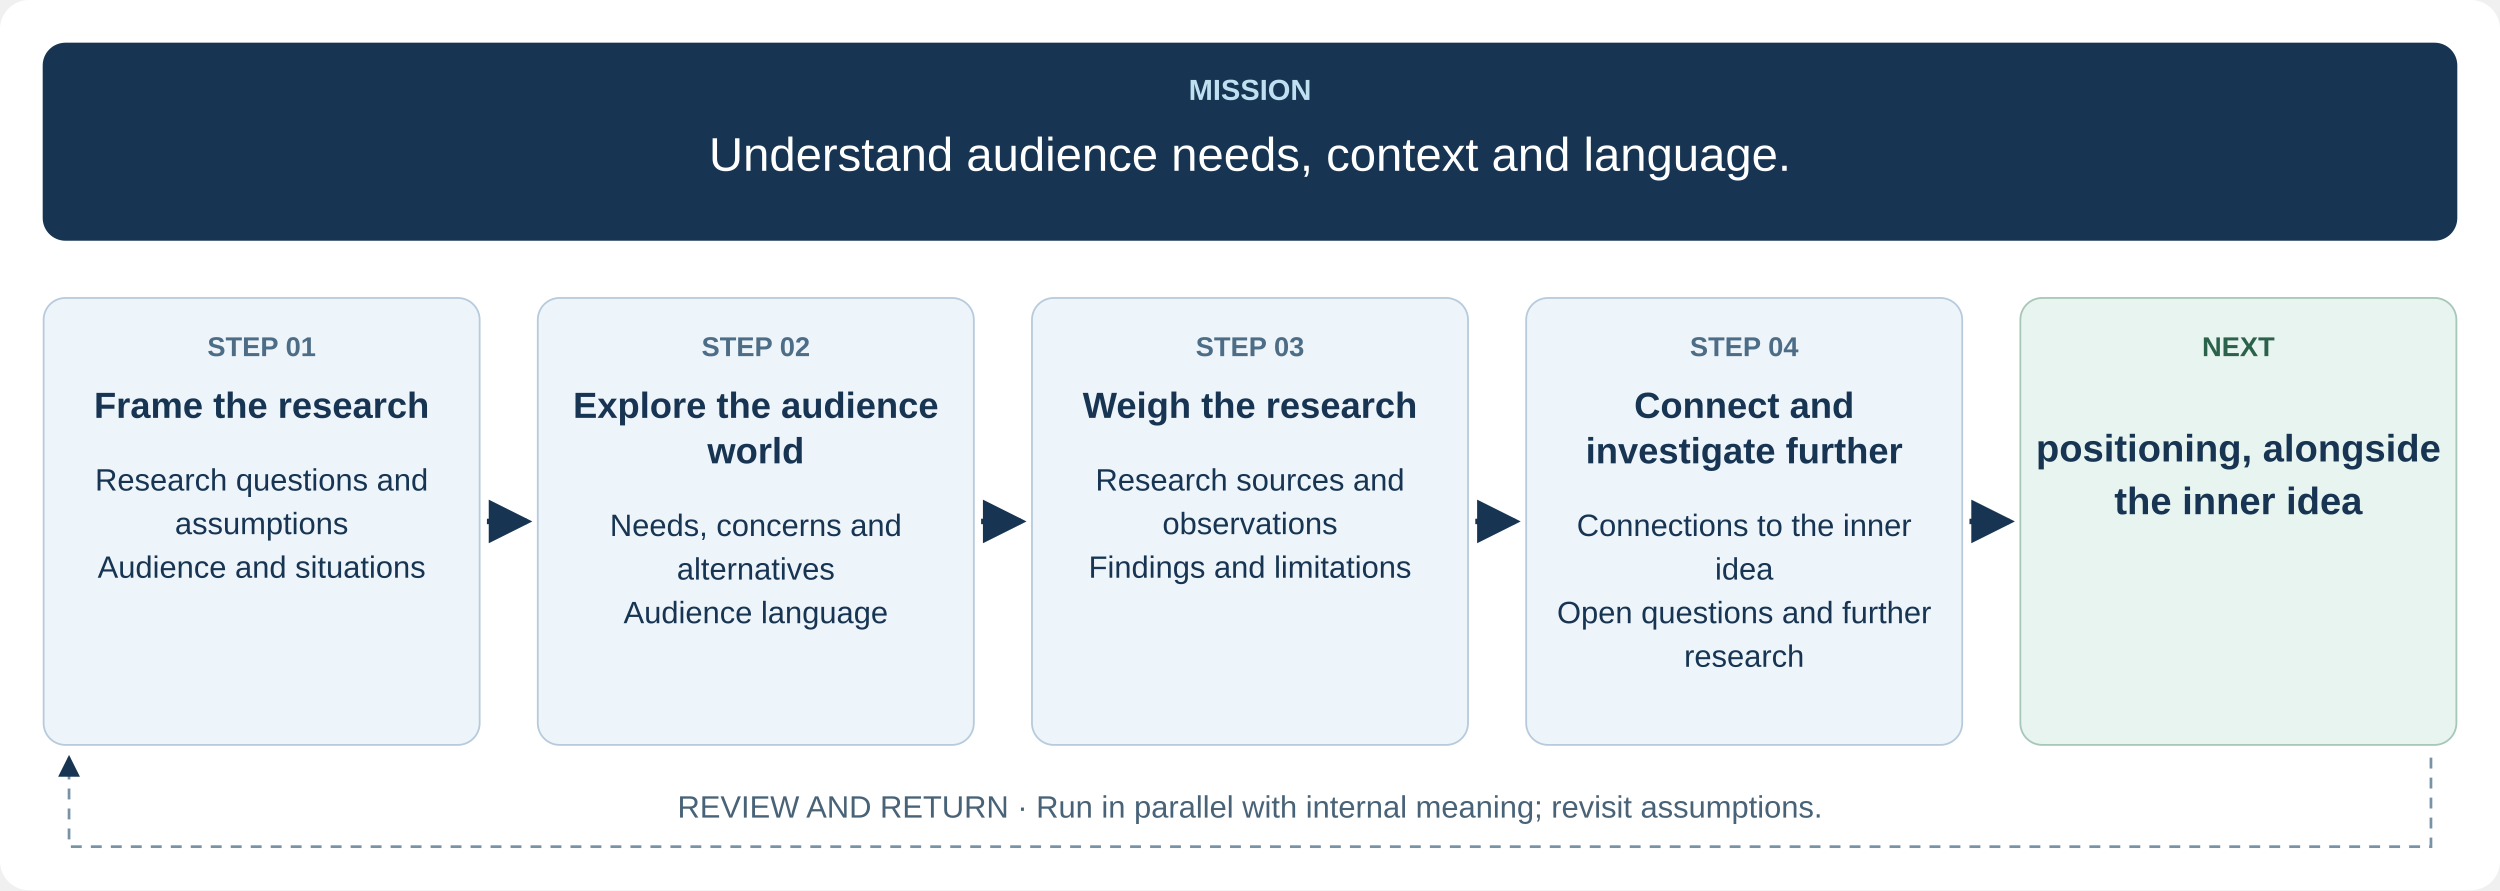
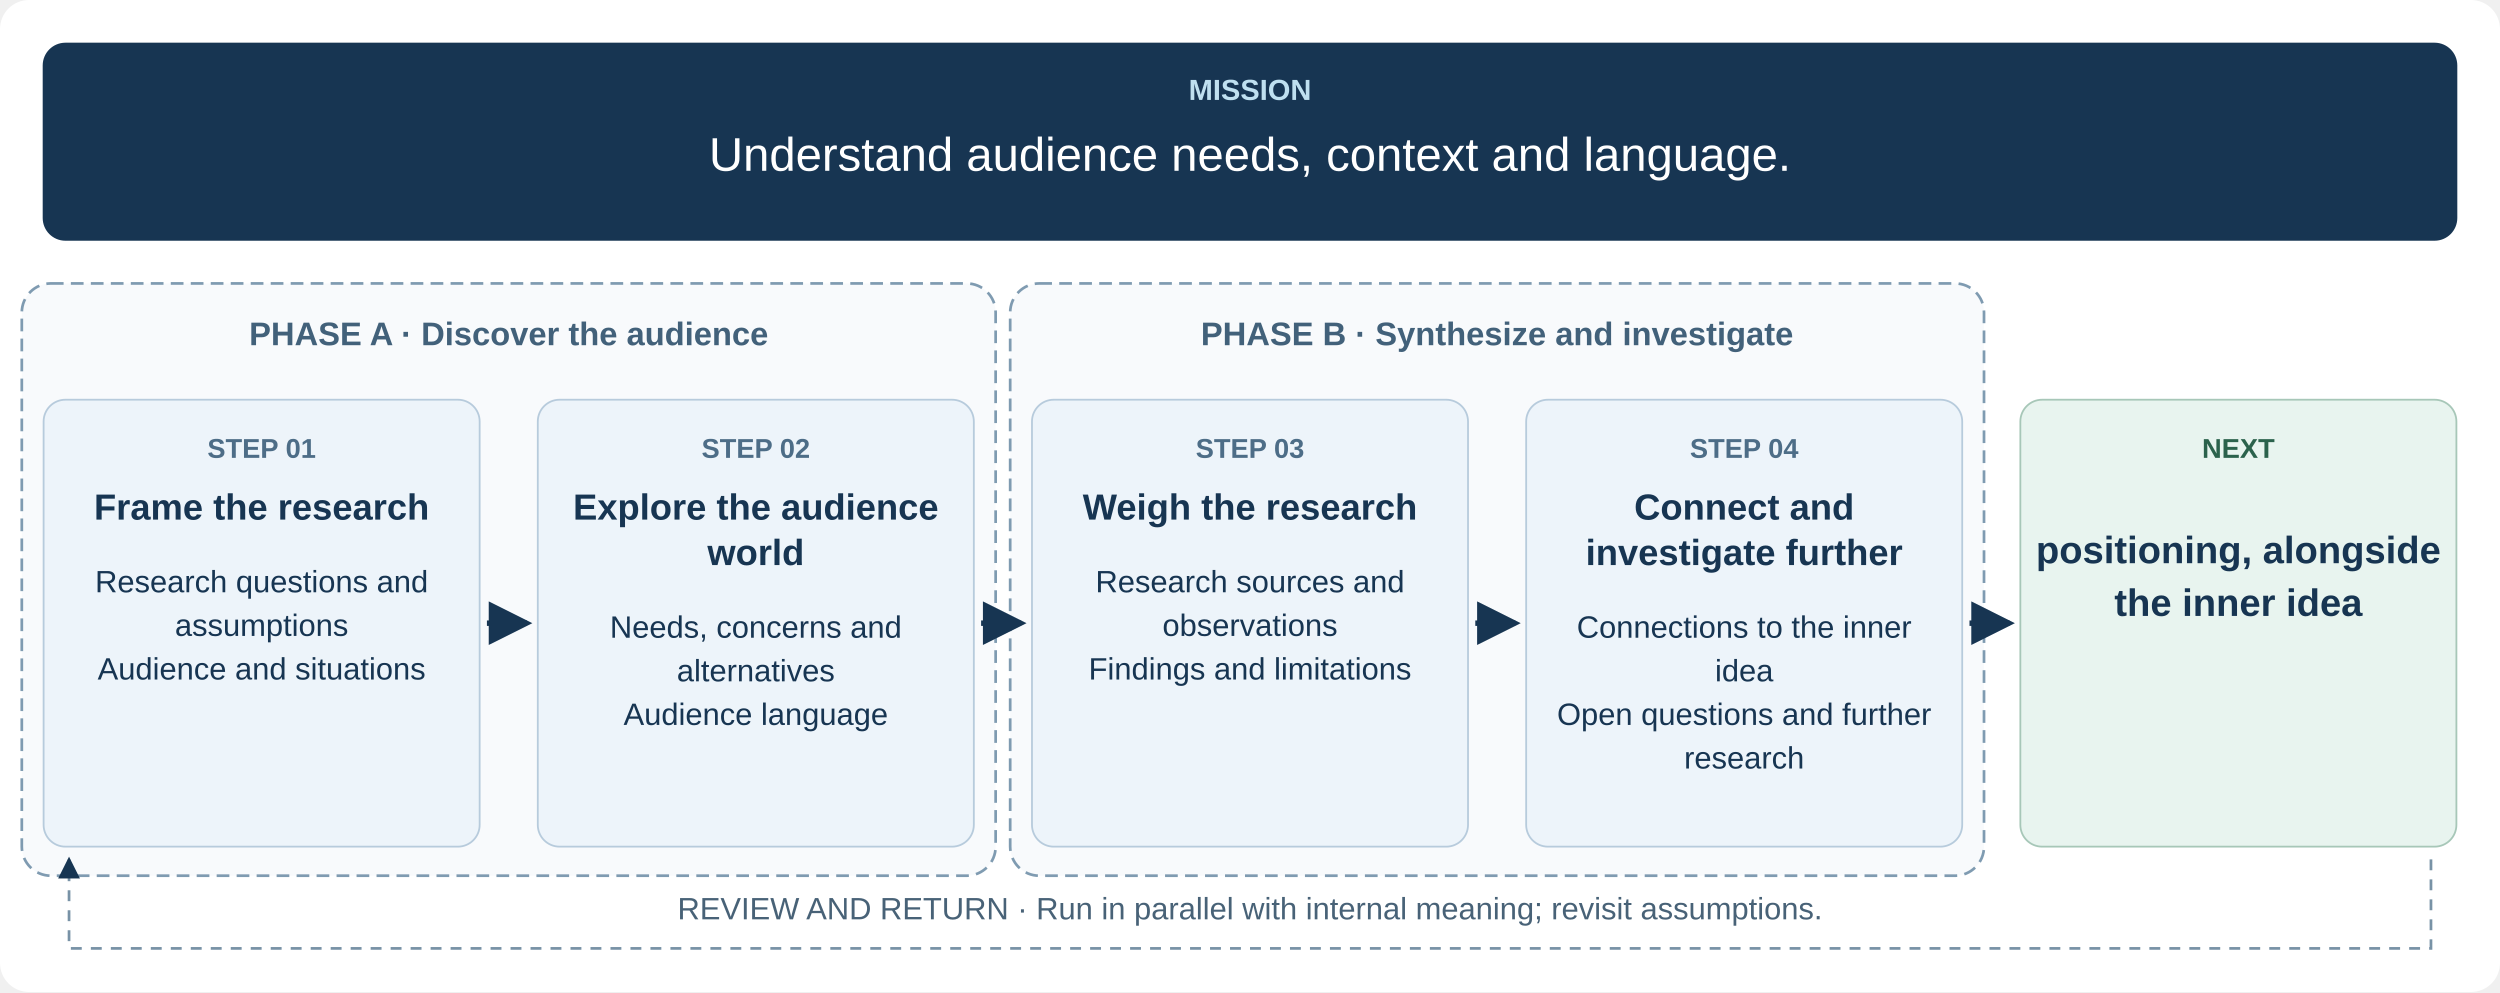
- <svg xmlns="http://www.w3.org/2000/svg" width="1376" height="490" viewBox="0 0 1376 490" role="img" aria-labelledby="title desc">
+ <svg xmlns="http://www.w3.org/2000/svg" width="1376" height="546" viewBox="0 0 1376 546" role="img" aria-labelledby="title desc">
  <defs>
    <marker id="arrow" markerWidth="9" markerHeight="8" refX="7" refY="4" orient="auto">
      <path d="M0,0 L0,8 L8,4 z" fill="#173552" />
    </marker>
  </defs>
-   <rect width="1376" height="490" rx="16" fill="#ffffff" />
+   <rect width="1376" height="546" rx="16" fill="#ffffff" />
  <rect x="24" y="24" width="1328" height="108" rx="12" fill="#173552" stroke="#173552" />
  <text x="688.0" y="55" text-anchor="middle" font-family="Arial, Helvetica, sans-serif" font-size="16" font-weight="bold" fill="#bfe0f0">MISSION</text>
  <text x="688.0" y="94" text-anchor="middle" font-family="Arial, Helvetica, sans-serif" font-size="26" font-weight="normal" fill="white">Understand audience needs, context and language.</text>
-   <rect x="24" y="164" width="240" height="246" rx="12" fill="#edf4fa" stroke="#b7cbdc" />
-   <text x="144.0" y="196" text-anchor="middle" font-family="Arial, Helvetica, sans-serif" font-size="15" font-weight="bold" fill="#4d6d87">STEP 01</text>
-   <text x="144.0" y="230" text-anchor="middle" font-family="Arial, Helvetica, sans-serif" font-size="20" font-weight="bold" fill="#173552">Frame the research</text>
-   <text x="144.0" y="270" text-anchor="middle" font-family="Arial, Helvetica, sans-serif" font-size="17" font-weight="normal" fill="#173552">Research questions and</text>
-   <text x="144.0" y="294" text-anchor="middle" font-family="Arial, Helvetica, sans-serif" font-size="17" font-weight="normal" fill="#173552">assumptions</text>
-   <text x="144.0" y="318" text-anchor="middle" font-family="Arial, Helvetica, sans-serif" font-size="17" font-weight="normal" fill="#173552">Audience and situations</text>
-   <path d="M268,287.0 H290" fill="none" stroke="#173552" stroke-width="3" marker-end="url(#arrow)" />
-   <rect x="296" y="164" width="240" height="246" rx="12" fill="#edf4fa" stroke="#b7cbdc" />
-   <text x="416.0" y="196" text-anchor="middle" font-family="Arial, Helvetica, sans-serif" font-size="15" font-weight="bold" fill="#4d6d87">STEP 02</text>
-   <text x="416.0" y="230" text-anchor="middle" font-family="Arial, Helvetica, sans-serif" font-size="20" font-weight="bold" fill="#173552">Explore the audience</text>
-   <text x="416.0" y="255" text-anchor="middle" font-family="Arial, Helvetica, sans-serif" font-size="20" font-weight="bold" fill="#173552">world</text>
-   <text x="416.0" y="295" text-anchor="middle" font-family="Arial, Helvetica, sans-serif" font-size="17" font-weight="normal" fill="#173552">Needs, concerns and</text>
-   <text x="416.0" y="319" text-anchor="middle" font-family="Arial, Helvetica, sans-serif" font-size="17" font-weight="normal" fill="#173552">alternatives</text>
-   <text x="416.0" y="343" text-anchor="middle" font-family="Arial, Helvetica, sans-serif" font-size="17" font-weight="normal" fill="#173552">Audience language</text>
-   <path d="M540,287.0 H562" fill="none" stroke="#173552" stroke-width="3" marker-end="url(#arrow)" />
-   <rect x="568" y="164" width="240" height="246" rx="12" fill="#edf4fa" stroke="#b7cbdc" />
-   <text x="688.0" y="196" text-anchor="middle" font-family="Arial, Helvetica, sans-serif" font-size="15" font-weight="bold" fill="#4d6d87">STEP 03</text>
-   <text x="688.0" y="230" text-anchor="middle" font-family="Arial, Helvetica, sans-serif" font-size="20" font-weight="bold" fill="#173552">Weigh the research</text>
-   <text x="688.0" y="270" text-anchor="middle" font-family="Arial, Helvetica, sans-serif" font-size="17" font-weight="normal" fill="#173552">Research sources and</text>
-   <text x="688.0" y="294" text-anchor="middle" font-family="Arial, Helvetica, sans-serif" font-size="17" font-weight="normal" fill="#173552">observations</text>
-   <text x="688.0" y="318" text-anchor="middle" font-family="Arial, Helvetica, sans-serif" font-size="17" font-weight="normal" fill="#173552">Findings and limitations</text>
-   <path d="M812,287.0 H834" fill="none" stroke="#173552" stroke-width="3" marker-end="url(#arrow)" />
-   <rect x="840" y="164" width="240" height="246" rx="12" fill="#edf4fa" stroke="#b7cbdc" />
-   <text x="960.0" y="196" text-anchor="middle" font-family="Arial, Helvetica, sans-serif" font-size="15" font-weight="bold" fill="#4d6d87">STEP 04</text>
-   <text x="960.0" y="230" text-anchor="middle" font-family="Arial, Helvetica, sans-serif" font-size="20" font-weight="bold" fill="#173552">Connect and</text>
-   <text x="960.0" y="255" text-anchor="middle" font-family="Arial, Helvetica, sans-serif" font-size="20" font-weight="bold" fill="#173552">investigate further</text>
-   <text x="960.0" y="295" text-anchor="middle" font-family="Arial, Helvetica, sans-serif" font-size="17" font-weight="normal" fill="#173552">Connections to the inner</text>
-   <text x="960.0" y="319" text-anchor="middle" font-family="Arial, Helvetica, sans-serif" font-size="17" font-weight="normal" fill="#173552">idea</text>
-   <text x="960.0" y="343" text-anchor="middle" font-family="Arial, Helvetica, sans-serif" font-size="17" font-weight="normal" fill="#173552">Open questions and further</text>
-   <text x="960.0" y="367" text-anchor="middle" font-family="Arial, Helvetica, sans-serif" font-size="17" font-weight="normal" fill="#173552">research</text>
-   <path d="M1084,287.0 H1106" fill="none" stroke="#173552" stroke-width="3" marker-end="url(#arrow)" />
-   <rect x="1112" y="164" width="240" height="246" rx="12" fill="#e8f4ef" stroke="#a7c7b8" />
-   <text x="1232.0" y="196" text-anchor="middle" font-family="Arial, Helvetica, sans-serif" font-size="15" font-weight="bold" fill="#2b624c">NEXT</text>
-   <text x="1232.0" y="254" text-anchor="middle" font-family="Arial, Helvetica, sans-serif" font-size="21" font-weight="bold" fill="#173552">positioning, alongside</text>
-   <text x="1232.0" y="283" text-anchor="middle" font-family="Arial, Helvetica, sans-serif" font-size="21" font-weight="bold" fill="#173552">the inner idea</text>
-   <path d="M1338,417 V466 H38 V417" fill="none" stroke="#7892a6" stroke-width="1.5" stroke-dasharray="6 5" marker-end="url(#arrow)" />
-   <text x="688.0" y="450" text-anchor="middle" font-family="Arial, Helvetica, sans-serif" font-size="17" font-weight="normal" fill="#486277">REVIEW AND RETURN · Run in parallel with internal meaning; revisit assumptions.</text>
+   <rect x="12" y="156" width="536" height="326" rx="16" fill="#f8fafc" stroke="#7f9bb1" stroke-width="1.5" stroke-dasharray="7 4" />
+   <text x="280" y="190" text-anchor="middle" font-family="Arial, Helvetica, sans-serif" font-size="18" font-weight="bold" fill="#42617a">PHASE A · Discover the audience</text>
+   <rect x="556" y="156" width="536" height="326" rx="16" fill="#f8fafc" stroke="#7f9bb1" stroke-width="1.5" stroke-dasharray="7 4" />
+   <text x="824" y="190" text-anchor="middle" font-family="Arial, Helvetica, sans-serif" font-size="18" font-weight="bold" fill="#42617a">PHASE B · Synthesize and investigate</text>
+   <rect x="24" y="220" width="240" height="246" rx="12" fill="#edf4fa" stroke="#b7cbdc" />
+   <text x="144.0" y="252" text-anchor="middle" font-family="Arial, Helvetica, sans-serif" font-size="15" font-weight="bold" fill="#4d6d87">STEP 01</text>
+   <text x="144.0" y="286" text-anchor="middle" font-family="Arial, Helvetica, sans-serif" font-size="20" font-weight="bold" fill="#173552">Frame the research</text>
+   <text x="144.0" y="326" text-anchor="middle" font-family="Arial, Helvetica, sans-serif" font-size="17" font-weight="normal" fill="#173552">Research questions and</text>
+   <text x="144.0" y="350" text-anchor="middle" font-family="Arial, Helvetica, sans-serif" font-size="17" font-weight="normal" fill="#173552">assumptions</text>
+   <text x="144.0" y="374" text-anchor="middle" font-family="Arial, Helvetica, sans-serif" font-size="17" font-weight="normal" fill="#173552">Audience and situations</text>
+   <path d="M268,343.0 H290" fill="none" stroke="#173552" stroke-width="3" marker-end="url(#arrow)" />
+   <rect x="296" y="220" width="240" height="246" rx="12" fill="#edf4fa" stroke="#b7cbdc" />
+   <text x="416.0" y="252" text-anchor="middle" font-family="Arial, Helvetica, sans-serif" font-size="15" font-weight="bold" fill="#4d6d87">STEP 02</text>
+   <text x="416.0" y="286" text-anchor="middle" font-family="Arial, Helvetica, sans-serif" font-size="20" font-weight="bold" fill="#173552">Explore the audience</text>
+   <text x="416.0" y="311" text-anchor="middle" font-family="Arial, Helvetica, sans-serif" font-size="20" font-weight="bold" fill="#173552">world</text>
+   <text x="416.0" y="351" text-anchor="middle" font-family="Arial, Helvetica, sans-serif" font-size="17" font-weight="normal" fill="#173552">Needs, concerns and</text>
+   <text x="416.0" y="375" text-anchor="middle" font-family="Arial, Helvetica, sans-serif" font-size="17" font-weight="normal" fill="#173552">alternatives</text>
+   <text x="416.0" y="399" text-anchor="middle" font-family="Arial, Helvetica, sans-serif" font-size="17" font-weight="normal" fill="#173552">Audience language</text>
+   <path d="M540,343.0 H562" fill="none" stroke="#173552" stroke-width="3" marker-end="url(#arrow)" />
+   <rect x="568" y="220" width="240" height="246" rx="12" fill="#edf4fa" stroke="#b7cbdc" />
+   <text x="688.0" y="252" text-anchor="middle" font-family="Arial, Helvetica, sans-serif" font-size="15" font-weight="bold" fill="#4d6d87">STEP 03</text>
+   <text x="688.0" y="286" text-anchor="middle" font-family="Arial, Helvetica, sans-serif" font-size="20" font-weight="bold" fill="#173552">Weigh the research</text>
+   <text x="688.0" y="326" text-anchor="middle" font-family="Arial, Helvetica, sans-serif" font-size="17" font-weight="normal" fill="#173552">Research sources and</text>
+   <text x="688.0" y="350" text-anchor="middle" font-family="Arial, Helvetica, sans-serif" font-size="17" font-weight="normal" fill="#173552">observations</text>
+   <text x="688.0" y="374" text-anchor="middle" font-family="Arial, Helvetica, sans-serif" font-size="17" font-weight="normal" fill="#173552">Findings and limitations</text>
+   <path d="M812,343.0 H834" fill="none" stroke="#173552" stroke-width="3" marker-end="url(#arrow)" />
+   <rect x="840" y="220" width="240" height="246" rx="12" fill="#edf4fa" stroke="#b7cbdc" />
+   <text x="960.0" y="252" text-anchor="middle" font-family="Arial, Helvetica, sans-serif" font-size="15" font-weight="bold" fill="#4d6d87">STEP 04</text>
+   <text x="960.0" y="286" text-anchor="middle" font-family="Arial, Helvetica, sans-serif" font-size="20" font-weight="bold" fill="#173552">Connect and</text>
+   <text x="960.0" y="311" text-anchor="middle" font-family="Arial, Helvetica, sans-serif" font-size="20" font-weight="bold" fill="#173552">investigate further</text>
+   <text x="960.0" y="351" text-anchor="middle" font-family="Arial, Helvetica, sans-serif" font-size="17" font-weight="normal" fill="#173552">Connections to the inner</text>
+   <text x="960.0" y="375" text-anchor="middle" font-family="Arial, Helvetica, sans-serif" font-size="17" font-weight="normal" fill="#173552">idea</text>
+   <text x="960.0" y="399" text-anchor="middle" font-family="Arial, Helvetica, sans-serif" font-size="17" font-weight="normal" fill="#173552">Open questions and further</text>
+   <text x="960.0" y="423" text-anchor="middle" font-family="Arial, Helvetica, sans-serif" font-size="17" font-weight="normal" fill="#173552">research</text>
+   <path d="M1084,343.0 H1106" fill="none" stroke="#173552" stroke-width="3" marker-end="url(#arrow)" />
+   <rect x="1112" y="220" width="240" height="246" rx="12" fill="#e8f4ef" stroke="#a7c7b8" />
+   <text x="1232.0" y="252" text-anchor="middle" font-family="Arial, Helvetica, sans-serif" font-size="15" font-weight="bold" fill="#2b624c">NEXT</text>
+   <text x="1232.0" y="310" text-anchor="middle" font-family="Arial, Helvetica, sans-serif" font-size="21" font-weight="bold" fill="#173552">positioning, alongside</text>
+   <text x="1232.0" y="339" text-anchor="middle" font-family="Arial, Helvetica, sans-serif" font-size="21" font-weight="bold" fill="#173552">the inner idea</text>
+   <path d="M1338,473 V522 H38 V473" fill="none" stroke="#7892a6" stroke-width="1.5" stroke-dasharray="6 5" marker-end="url(#arrow)" />
+   <text x="688.0" y="506" text-anchor="middle" font-family="Arial, Helvetica, sans-serif" font-size="17" font-weight="normal" fill="#486277">REVIEW AND RETURN · Run in parallel with internal meaning; revisit assumptions.</text>
</svg>
